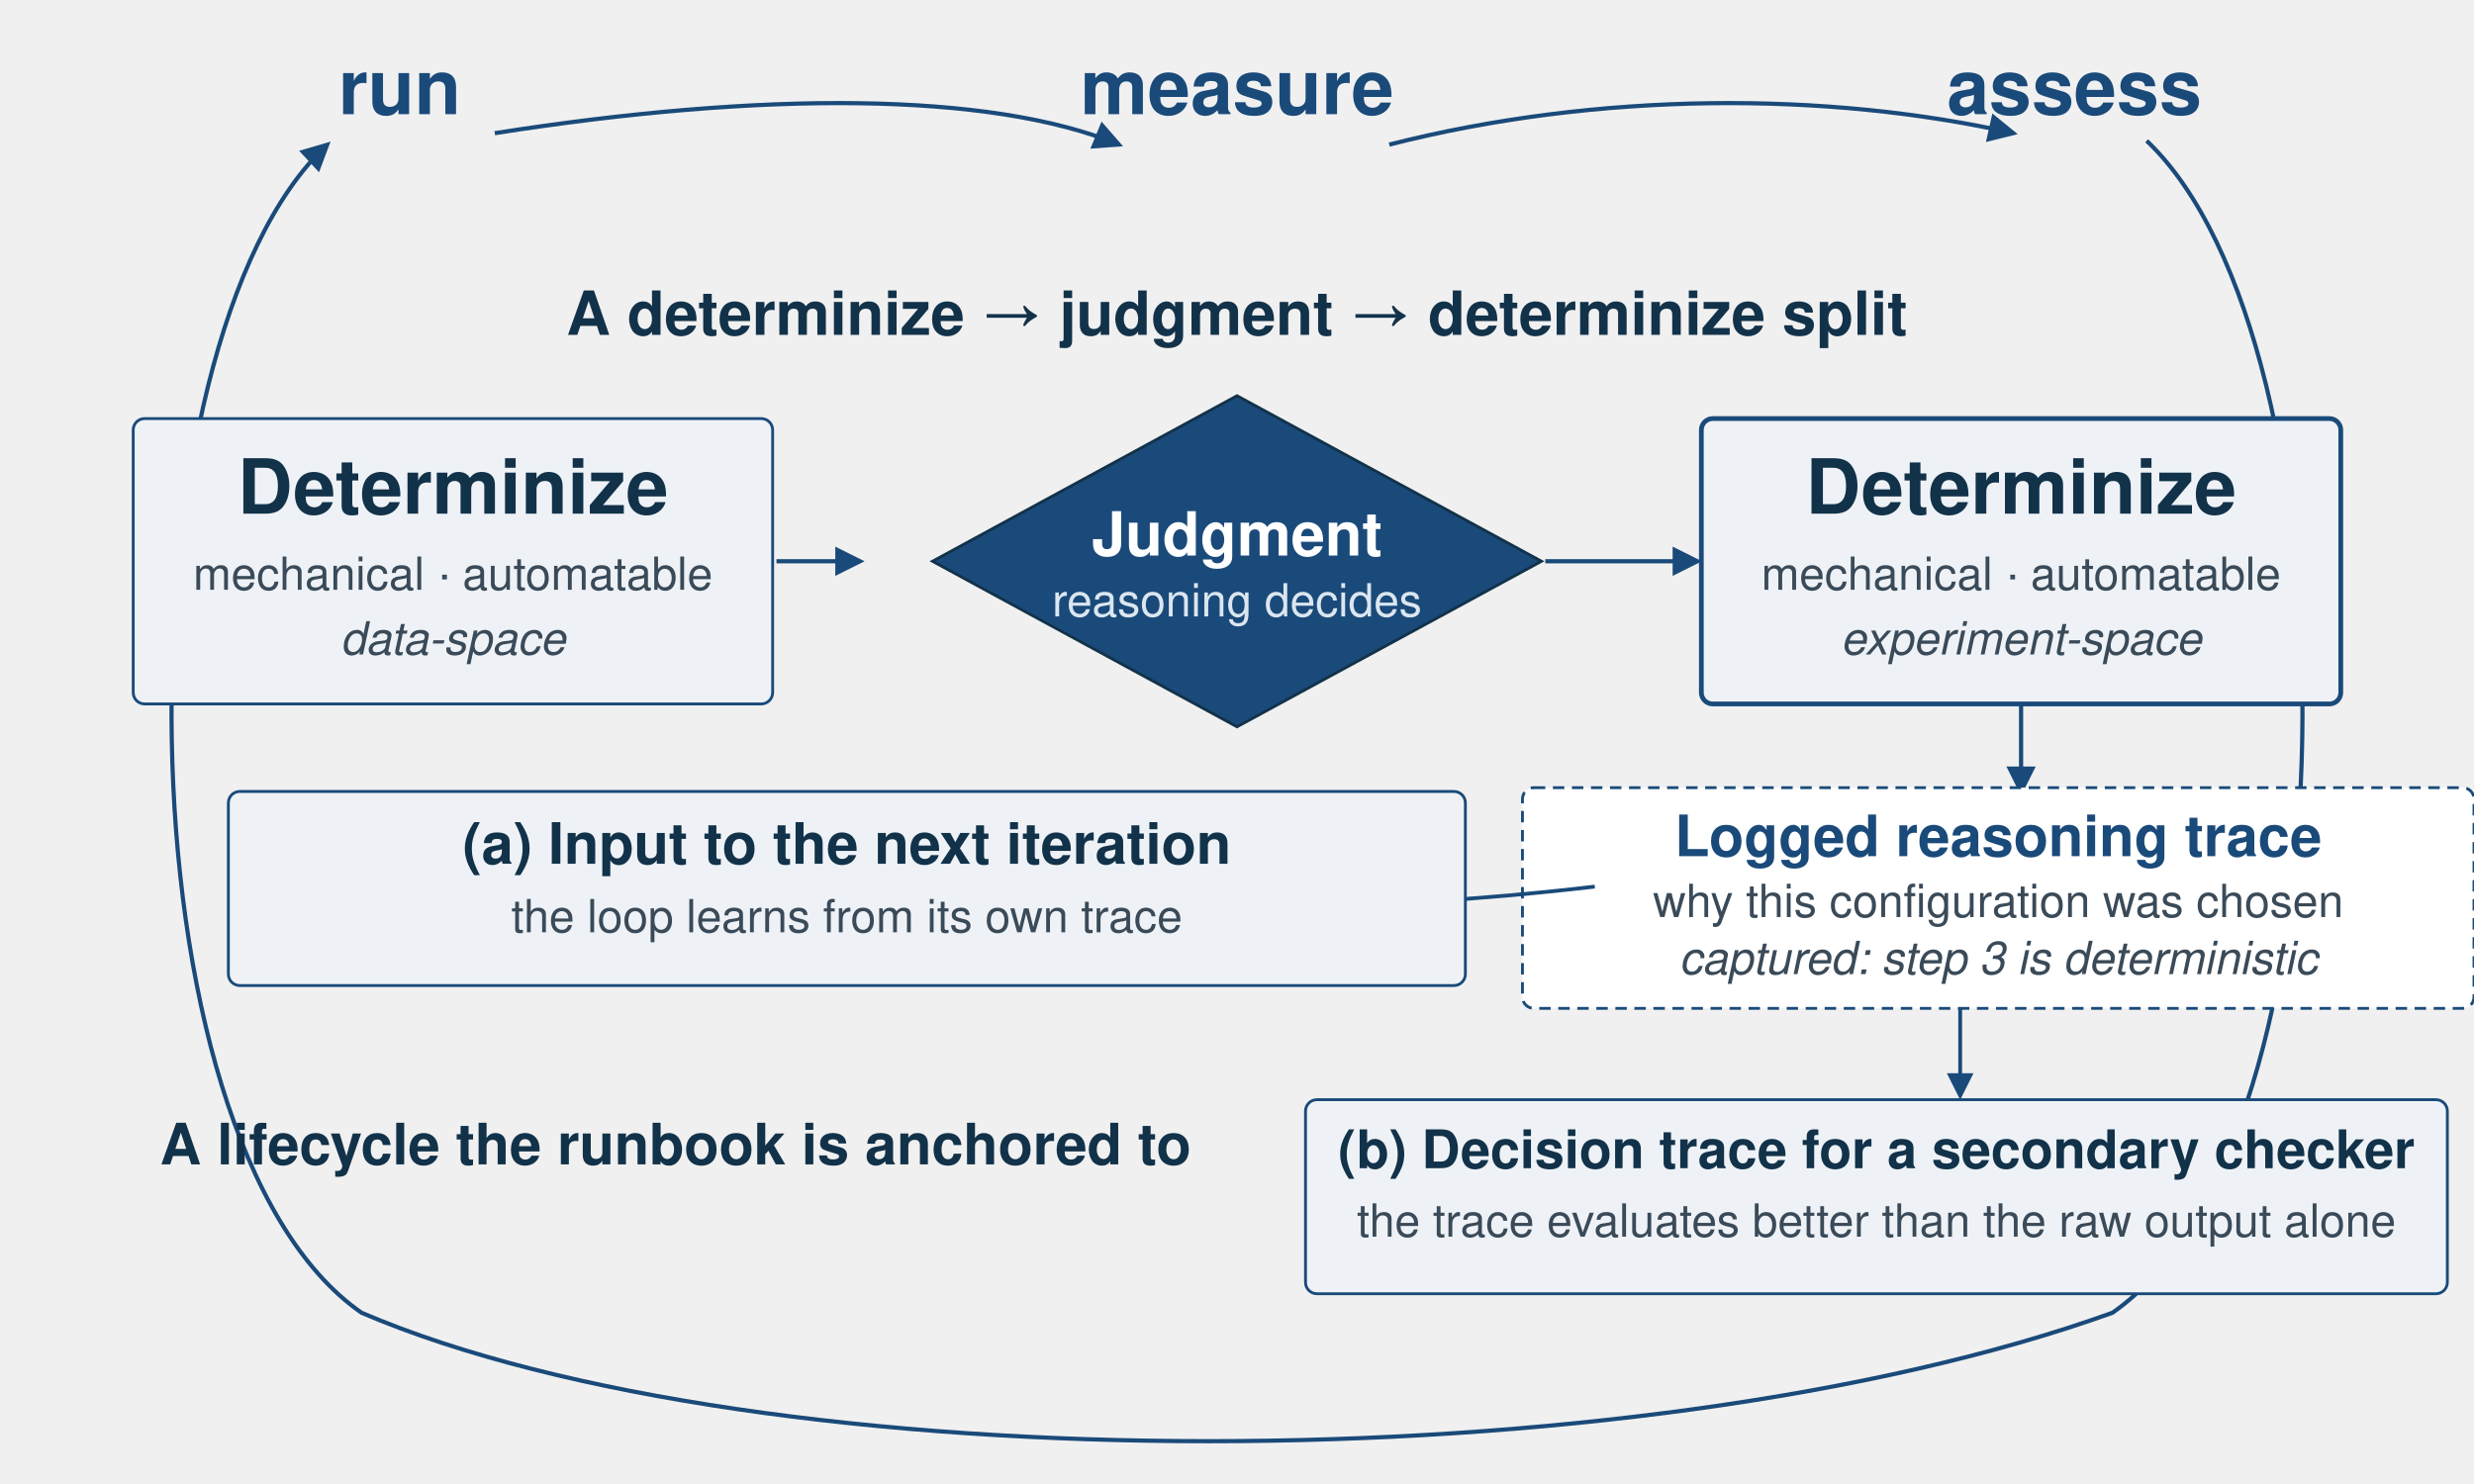
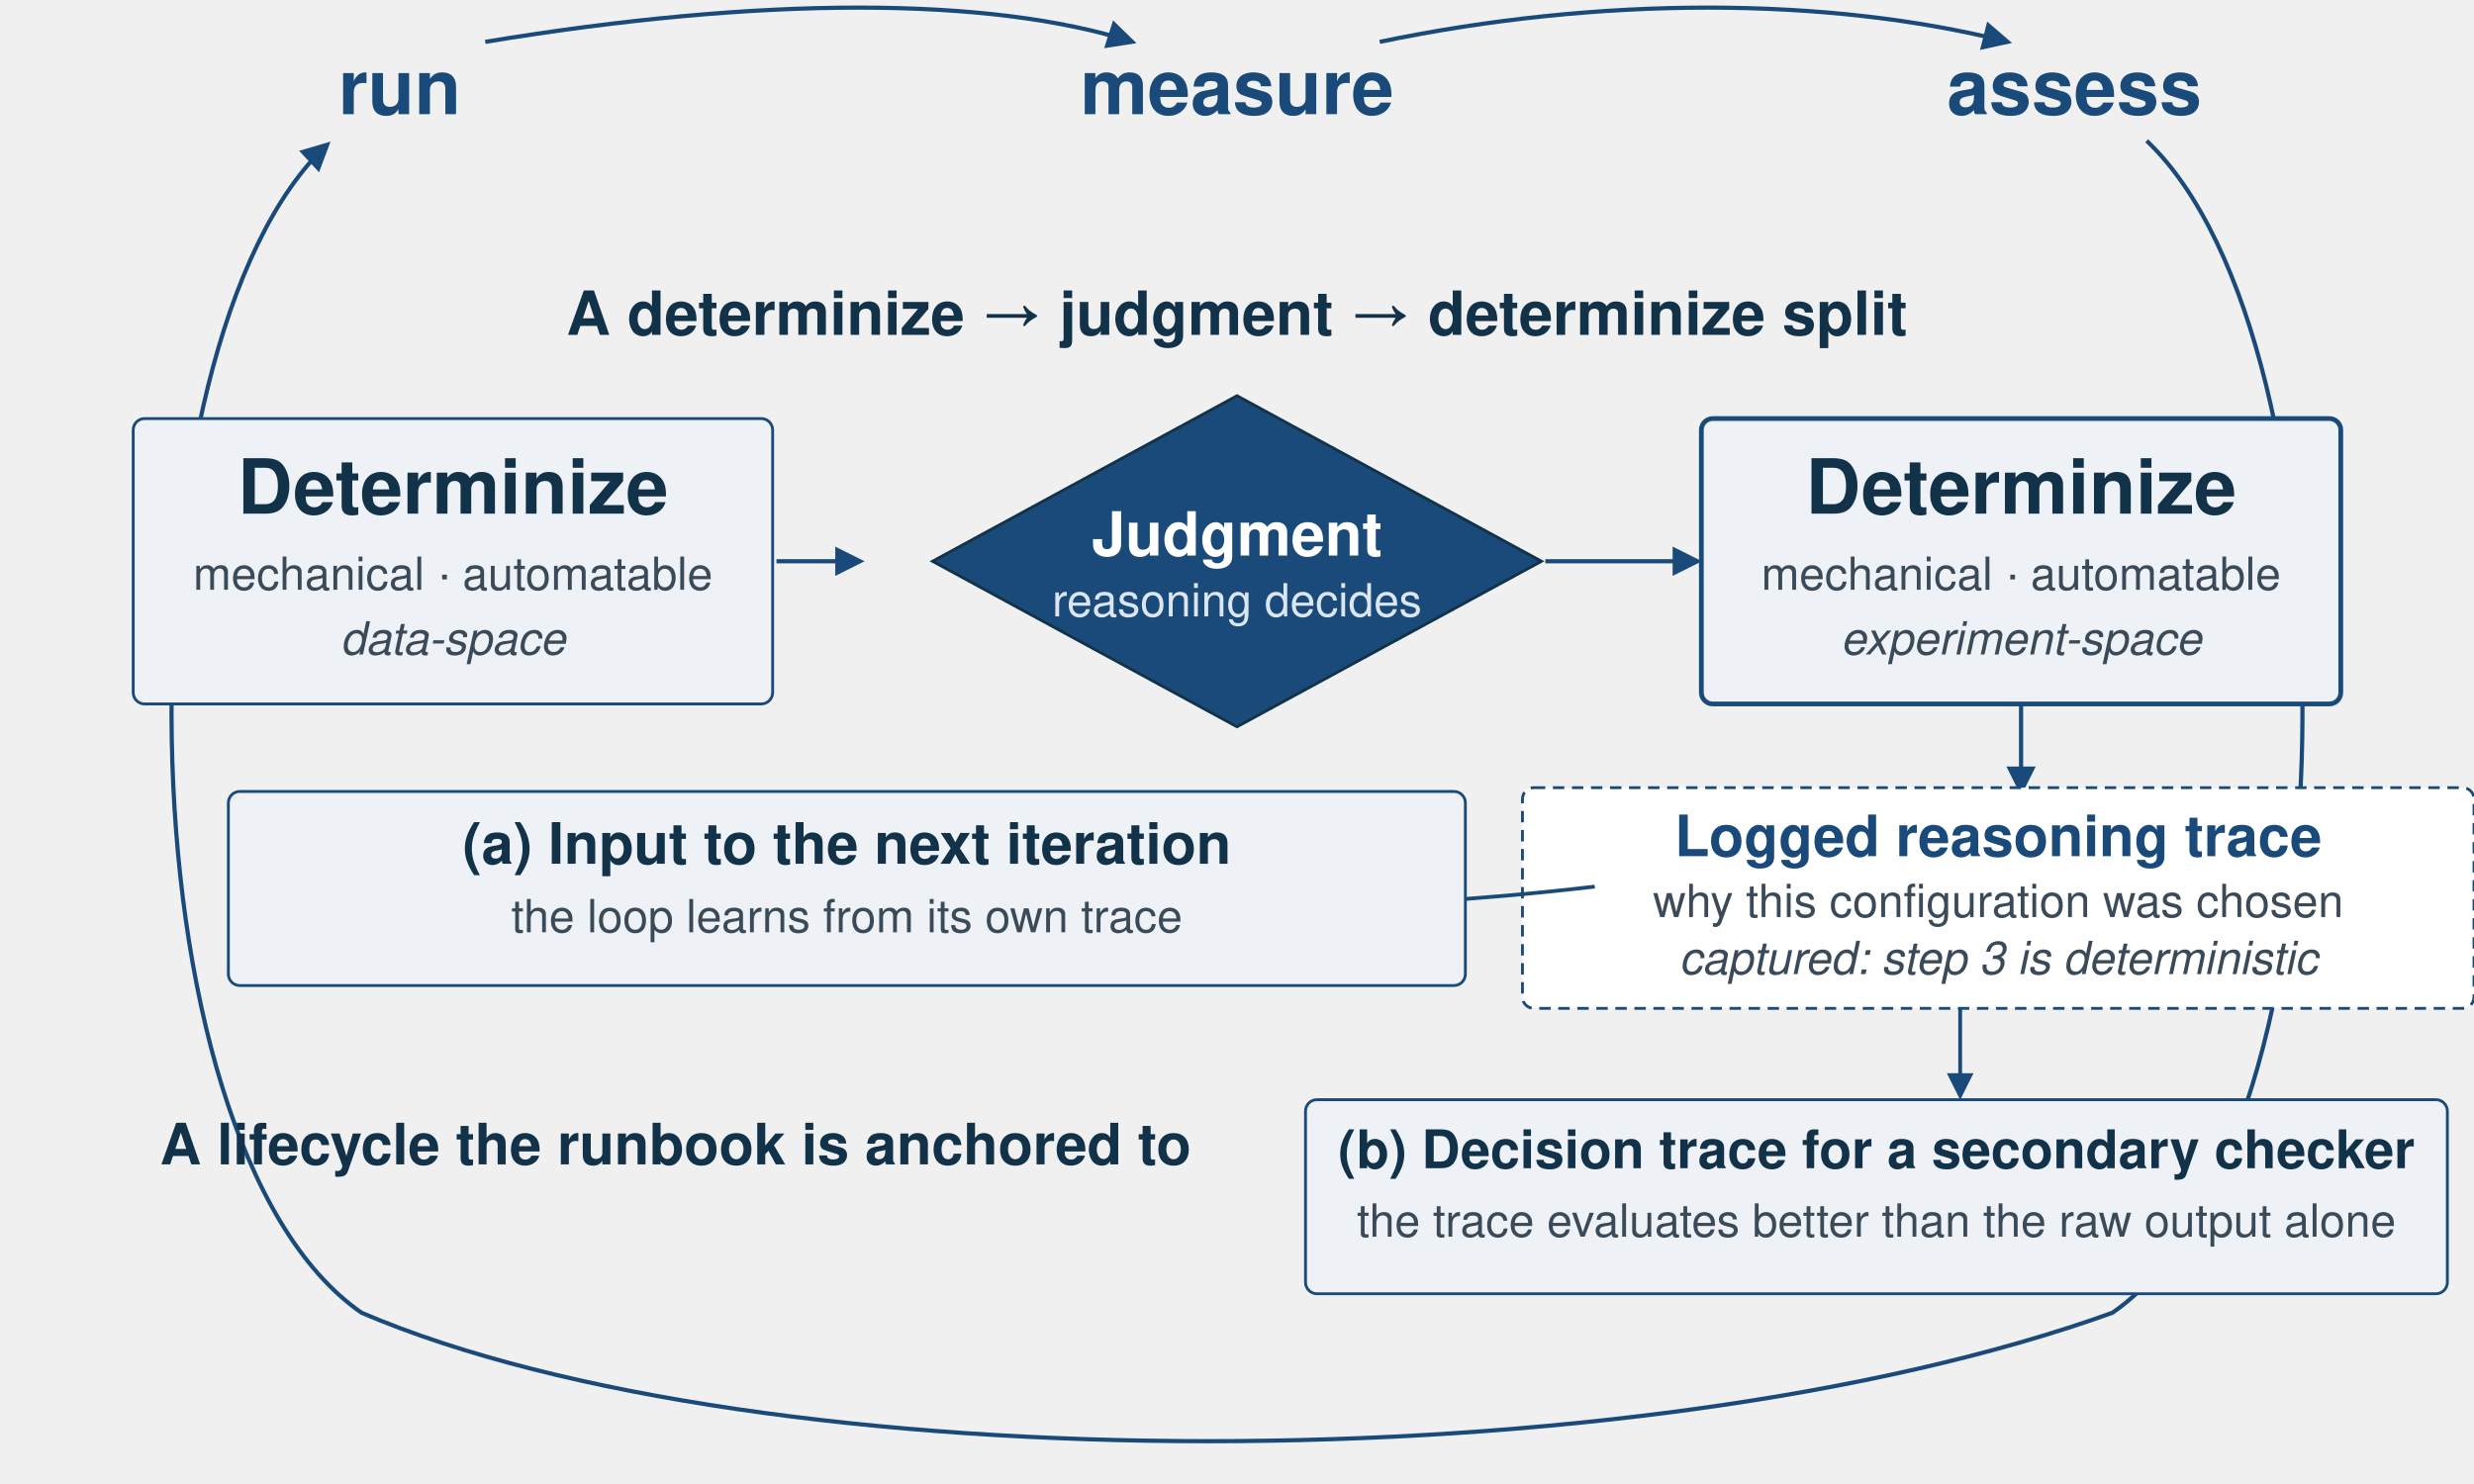
<svg xmlns="http://www.w3.org/2000/svg" viewBox="0 0 1300 780" font-family="'Helvetica Neue', Helvetica, Arial, sans-serif" role="group" aria-labelledby="cor-title cor-desc">
  <defs>
    <marker id="cor-ah" viewBox="0 0 10 10" refX="8.5" refY="5" markerWidth="7" markerHeight="7" orient="auto-start-reverse">
      <path d="M0,0 L10,5 L0,10 z" fill="#1a4a7a" />
    </marker>
  </defs>
  <text x="210" y="60" text-anchor="middle" font-size="40" font-weight="700" fill="#1a4a7a">run</text>
  <text x="650" y="60" text-anchor="middle" font-size="40" font-weight="700" fill="#1a4a7a">measure</text>
  <text x="1090" y="60" text-anchor="middle" font-size="40" font-weight="700" fill="#1a4a7a">assess</text>
-   <path d="M260,70 C400,48 520,48 588,76" fill="none" stroke="#1a4a7a" stroke-width="2.2" marker-end="url(#cor-ah)" />
-   <path d="M730,76 C840,48 960,48 1058,70" fill="none" stroke="#1a4a7a" stroke-width="2.2" marker-end="url(#cor-ah)" />
+   <path d="M255,22 C400,-2 520,-2 595,22" fill="none" stroke="#1a4a7a" stroke-width="2.2" marker-end="url(#cor-ah)" />
+   <path d="M725,22 C840,-2 960,-2 1055,22" fill="none" stroke="#1a4a7a" stroke-width="2.2" marker-end="url(#cor-ah)" />
  <path d="M1128,74 C1240,180 1240,600 1110,690 C860,780 400,780 190,690 C60,600 60,180 172,76" fill="none" stroke="#1a4a7a" stroke-width="2.2" marker-end="url(#cor-ah)" />
  <text x="650" y="176" text-anchor="middle" font-size="32" font-weight="700" fill="#12324a">A determinize → judgment → determinize split</text>
  <rect x="70" y="220" width="336" height="150" rx="6" fill="#eef2f6" stroke="#1a4a7a" stroke-width="1.5" />
  <text x="238" y="270" text-anchor="middle" font-size="40" font-weight="700" fill="#12324a">Determinize</text>
  <text x="238" y="310" text-anchor="middle" font-size="24" fill="#3a4a58">mechanical · automatable</text>
  <text x="238" y="344" text-anchor="middle" font-size="24" font-style="italic" fill="#3a4a58">data-space</text>
  <line x1="408" y1="295" x2="452" y2="295" stroke="#1a4a7a" stroke-width="2.2" marker-end="url(#cor-ah)" />
  <polygon points="650,208 810,295 650,382 490,295" fill="#1a4a7a" stroke="#12324a" stroke-width="1.5" />
  <text x="650" y="292" text-anchor="middle" font-size="32" font-weight="700" fill="#ffffff">Judgment</text>
  <text x="650" y="324" text-anchor="middle" font-size="24" fill="#dbe6f0">reasoning decides</text>
  <line x1="812" y1="295" x2="892" y2="295" stroke="#1a4a7a" stroke-width="2.2" marker-end="url(#cor-ah)" />
  <rect x="894" y="220" width="336" height="150" rx="6" fill="#eef2f6" stroke="#1a4a7a" stroke-width="2.5" />
  <text x="1062" y="270" text-anchor="middle" font-size="40" font-weight="700" fill="#12324a">Determinize</text>
  <text x="1062" y="310" text-anchor="middle" font-size="24" fill="#3a4a58">mechanical · automatable</text>
  <text x="1062" y="344" text-anchor="middle" font-size="24" font-style="italic" fill="#3a4a58">experiment-space</text>
  <line x1="1062" y1="370" x2="1062" y2="416" stroke="#1a4a7a" stroke-width="2.2" marker-end="url(#cor-ah)" />
  <rect x="800" y="414" width="500" height="116" rx="6" fill="#ffffff" stroke="#1a4a7a" stroke-width="1.5" stroke-dasharray="6 4" />
  <text x="1050" y="450" text-anchor="middle" font-size="30" font-weight="700" fill="#1a4a7a">Logged reasoning trace</text>
  <text x="1050" y="482" text-anchor="middle" font-size="24" fill="#3a4a58">why this configuration was chosen</text>
  <text x="1050" y="512" text-anchor="middle" font-size="24" font-style="italic" fill="#3a4a58">captured: step 3 is deterministic</text>
  <path d="M838,466 C600,494 300,470 208,424" fill="none" stroke="#1a4a7a" stroke-width="2" marker-end="url(#cor-ah)" />
  <rect x="120" y="416" width="650" height="102" rx="6" fill="#eef2f6" stroke="#1a4a7a" stroke-width="1.5" />
  <text x="445" y="454" text-anchor="middle" font-size="30" font-weight="700" fill="#12324a">(a) Input to the next iteration</text>
  <text x="445" y="490" text-anchor="middle" font-size="24" fill="#3a4a58">the loop learns from its own trace</text>
  <line x1="1030" y1="530" x2="1030" y2="576" stroke="#1a4a7a" stroke-width="2" marker-end="url(#cor-ah)" />
  <rect x="686" y="578" width="600" height="102" rx="6" fill="#eef2f6" stroke="#1a4a7a" stroke-width="1.5" />
  <text x="986" y="614" text-anchor="middle" font-size="28" font-weight="700" fill="#12324a">(b) Decision trace for a secondary checker</text>
  <text x="986" y="650" text-anchor="middle" font-size="24" fill="#3a4a58">the trace evaluates better than the raw output alone</text>
  <text x="355" y="612" text-anchor="middle" font-size="30" font-weight="700" fill="#12324a">A lifecycle the runbook is anchored to</text>
</svg>
